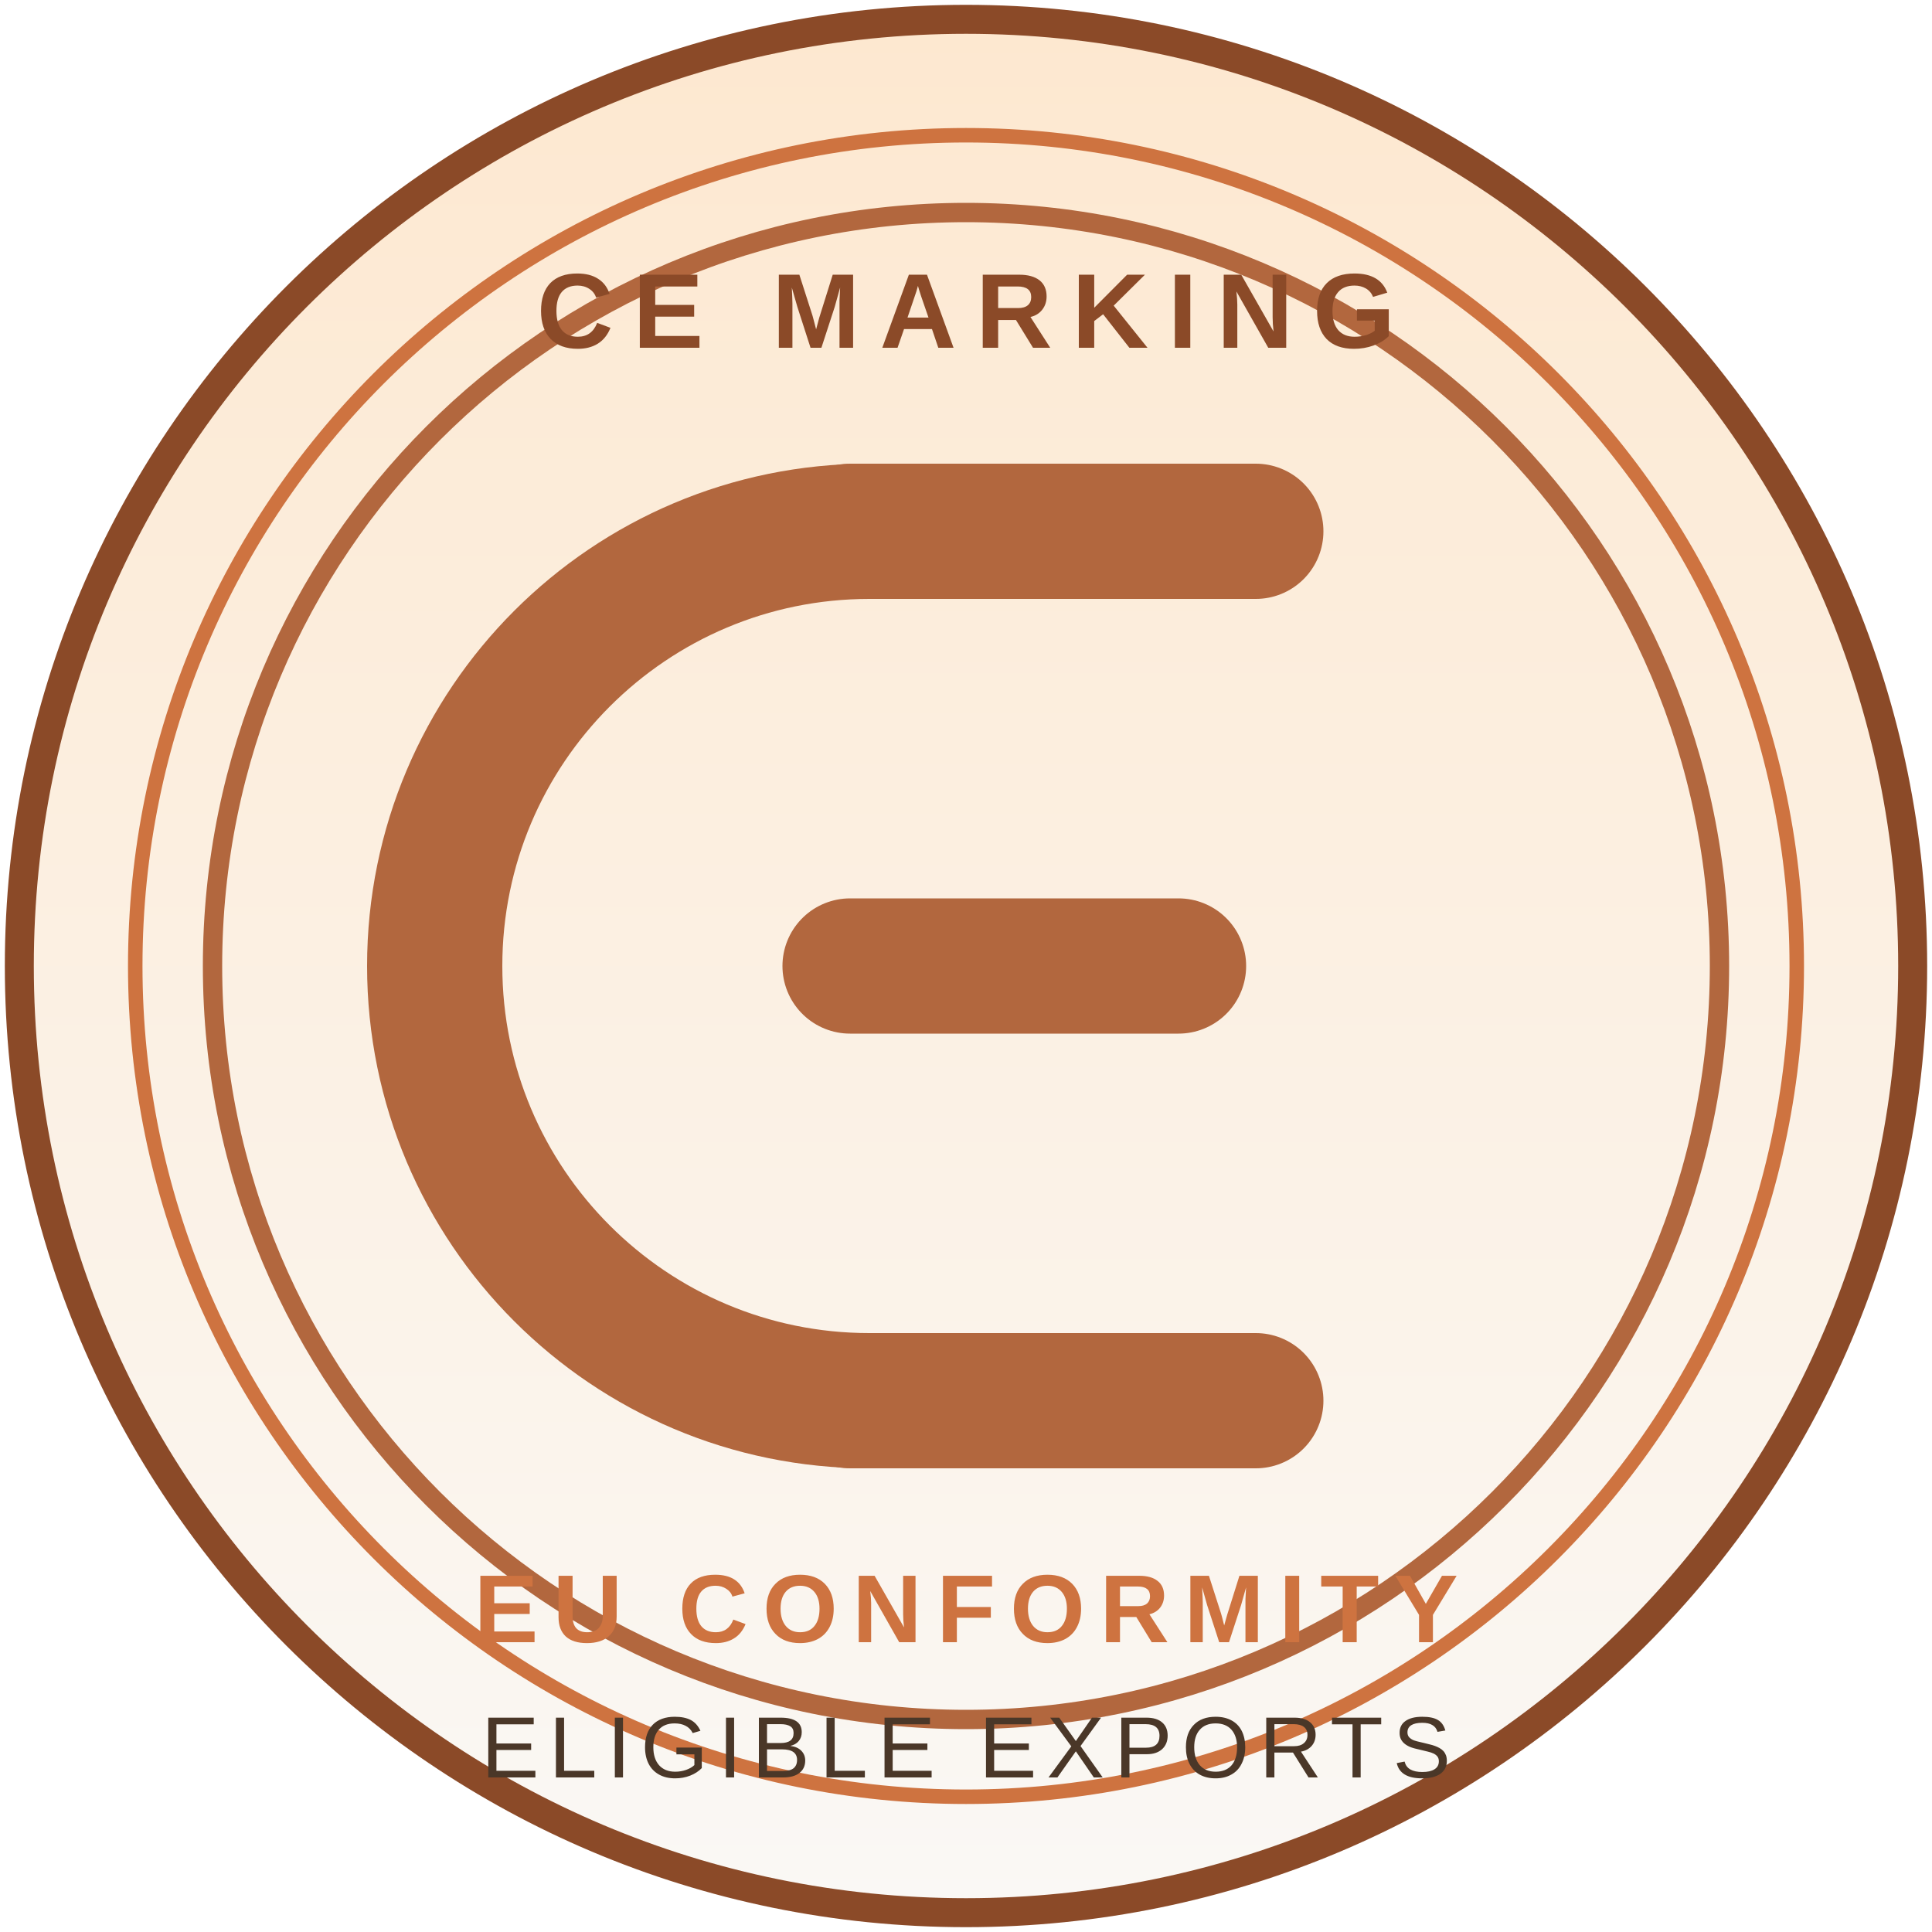
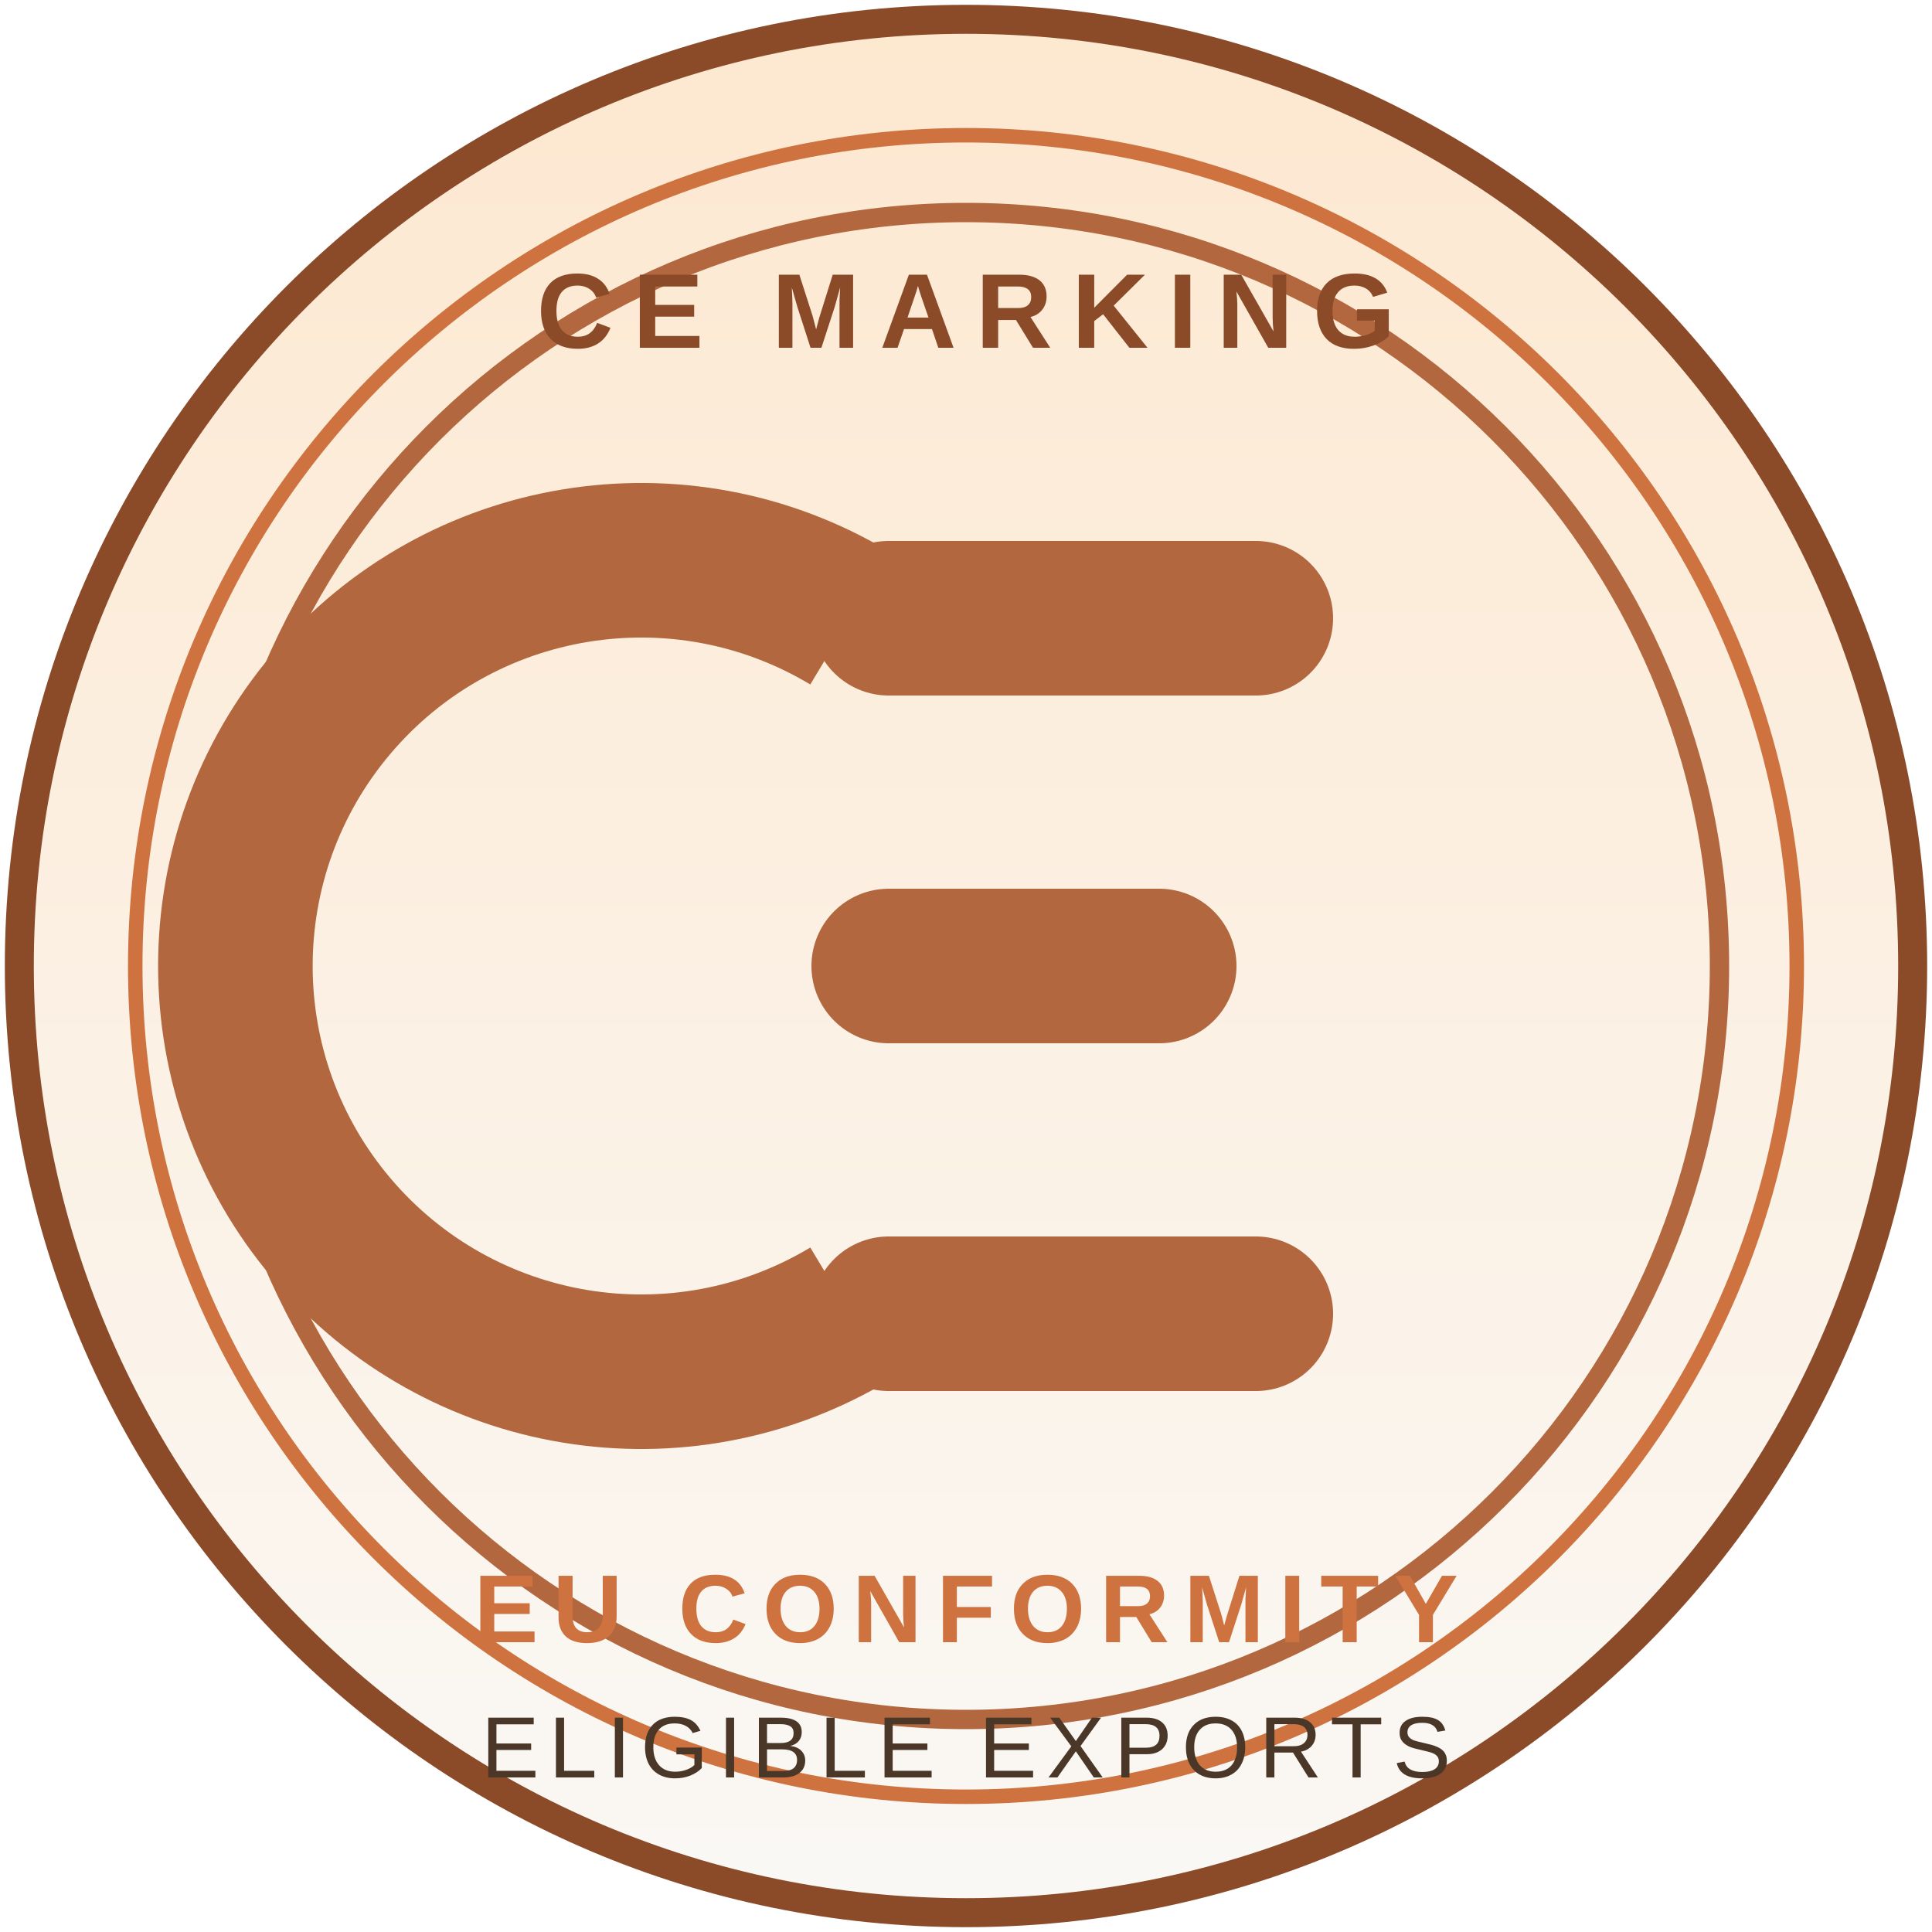
<svg xmlns="http://www.w3.org/2000/svg" viewBox="0 0 200 200" width="200" height="200" role="img" aria-label="CE Marking EU product conformity badge">
  <defs>
    <linearGradient id="bgce" x1="0" y1="0" x2="0" y2="1">
      <stop offset="0%" stop-color="#FDE8D0" />
      <stop offset="100%" stop-color="#FAF8F5" />
    </linearGradient>
  </defs>
  <circle cx="100" cy="100" r="98" fill="url(#bgce)" />
  <circle cx="100" cy="100" r="98" fill="none" stroke="#8B4A28" stroke-width="3" />
  <circle cx="100" cy="100" r="86" fill="none" stroke="#CE7340" stroke-width="1.5" />
  <circle cx="100" cy="100" r="78" fill="none" stroke="#B2673E" stroke-width="2" />
-   <path d="M 90,55 A 42,42 0 1 0 90,145" fill="none" stroke="#B2673E" stroke-width="14" stroke-linecap="butt" />
-   <line x1="88" y1="55" x2="130" y2="55" stroke="#B2673E" stroke-width="14" stroke-linecap="round" />
-   <line x1="88" y1="100" x2="122" y2="100" stroke="#B2673E" stroke-width="14" stroke-linecap="round" />
-   <line x1="88" y1="145" x2="130" y2="145" stroke="#B2673E" stroke-width="14" stroke-linecap="round" />
+   <path d="M 88,64 A 42,42 0 1 0 88,136" fill="none" stroke="#B2673E" stroke-width="16" stroke-linecap="butt" />
+   <line x1="92" y1="64" x2="130" y2="64" stroke="#B2673E" stroke-width="16" stroke-linecap="round" />
+   <line x1="92" y1="100" x2="120" y2="100" stroke="#B2673E" stroke-width="16" stroke-linecap="round" />
+   <line x1="92" y1="136" x2="130" y2="136" stroke="#B2673E" stroke-width="16" stroke-linecap="round" />
  <text x="100" y="36" text-anchor="middle" font-family="Arial, sans-serif" font-weight="700" font-size="11" fill="#8B4A28" letter-spacing="2">CE MARKING</text>
  <text x="100" y="170" text-anchor="middle" font-family="Arial, sans-serif" font-weight="600" font-size="10" fill="#CE7340" letter-spacing="1.5">EU CONFORMITY</text>
  <text x="100" y="184" text-anchor="middle" font-family="Arial, sans-serif" font-weight="500" font-size="9" fill="#4A3728" letter-spacing="1">ELIGIBLE EXPORTS</text>
</svg>
